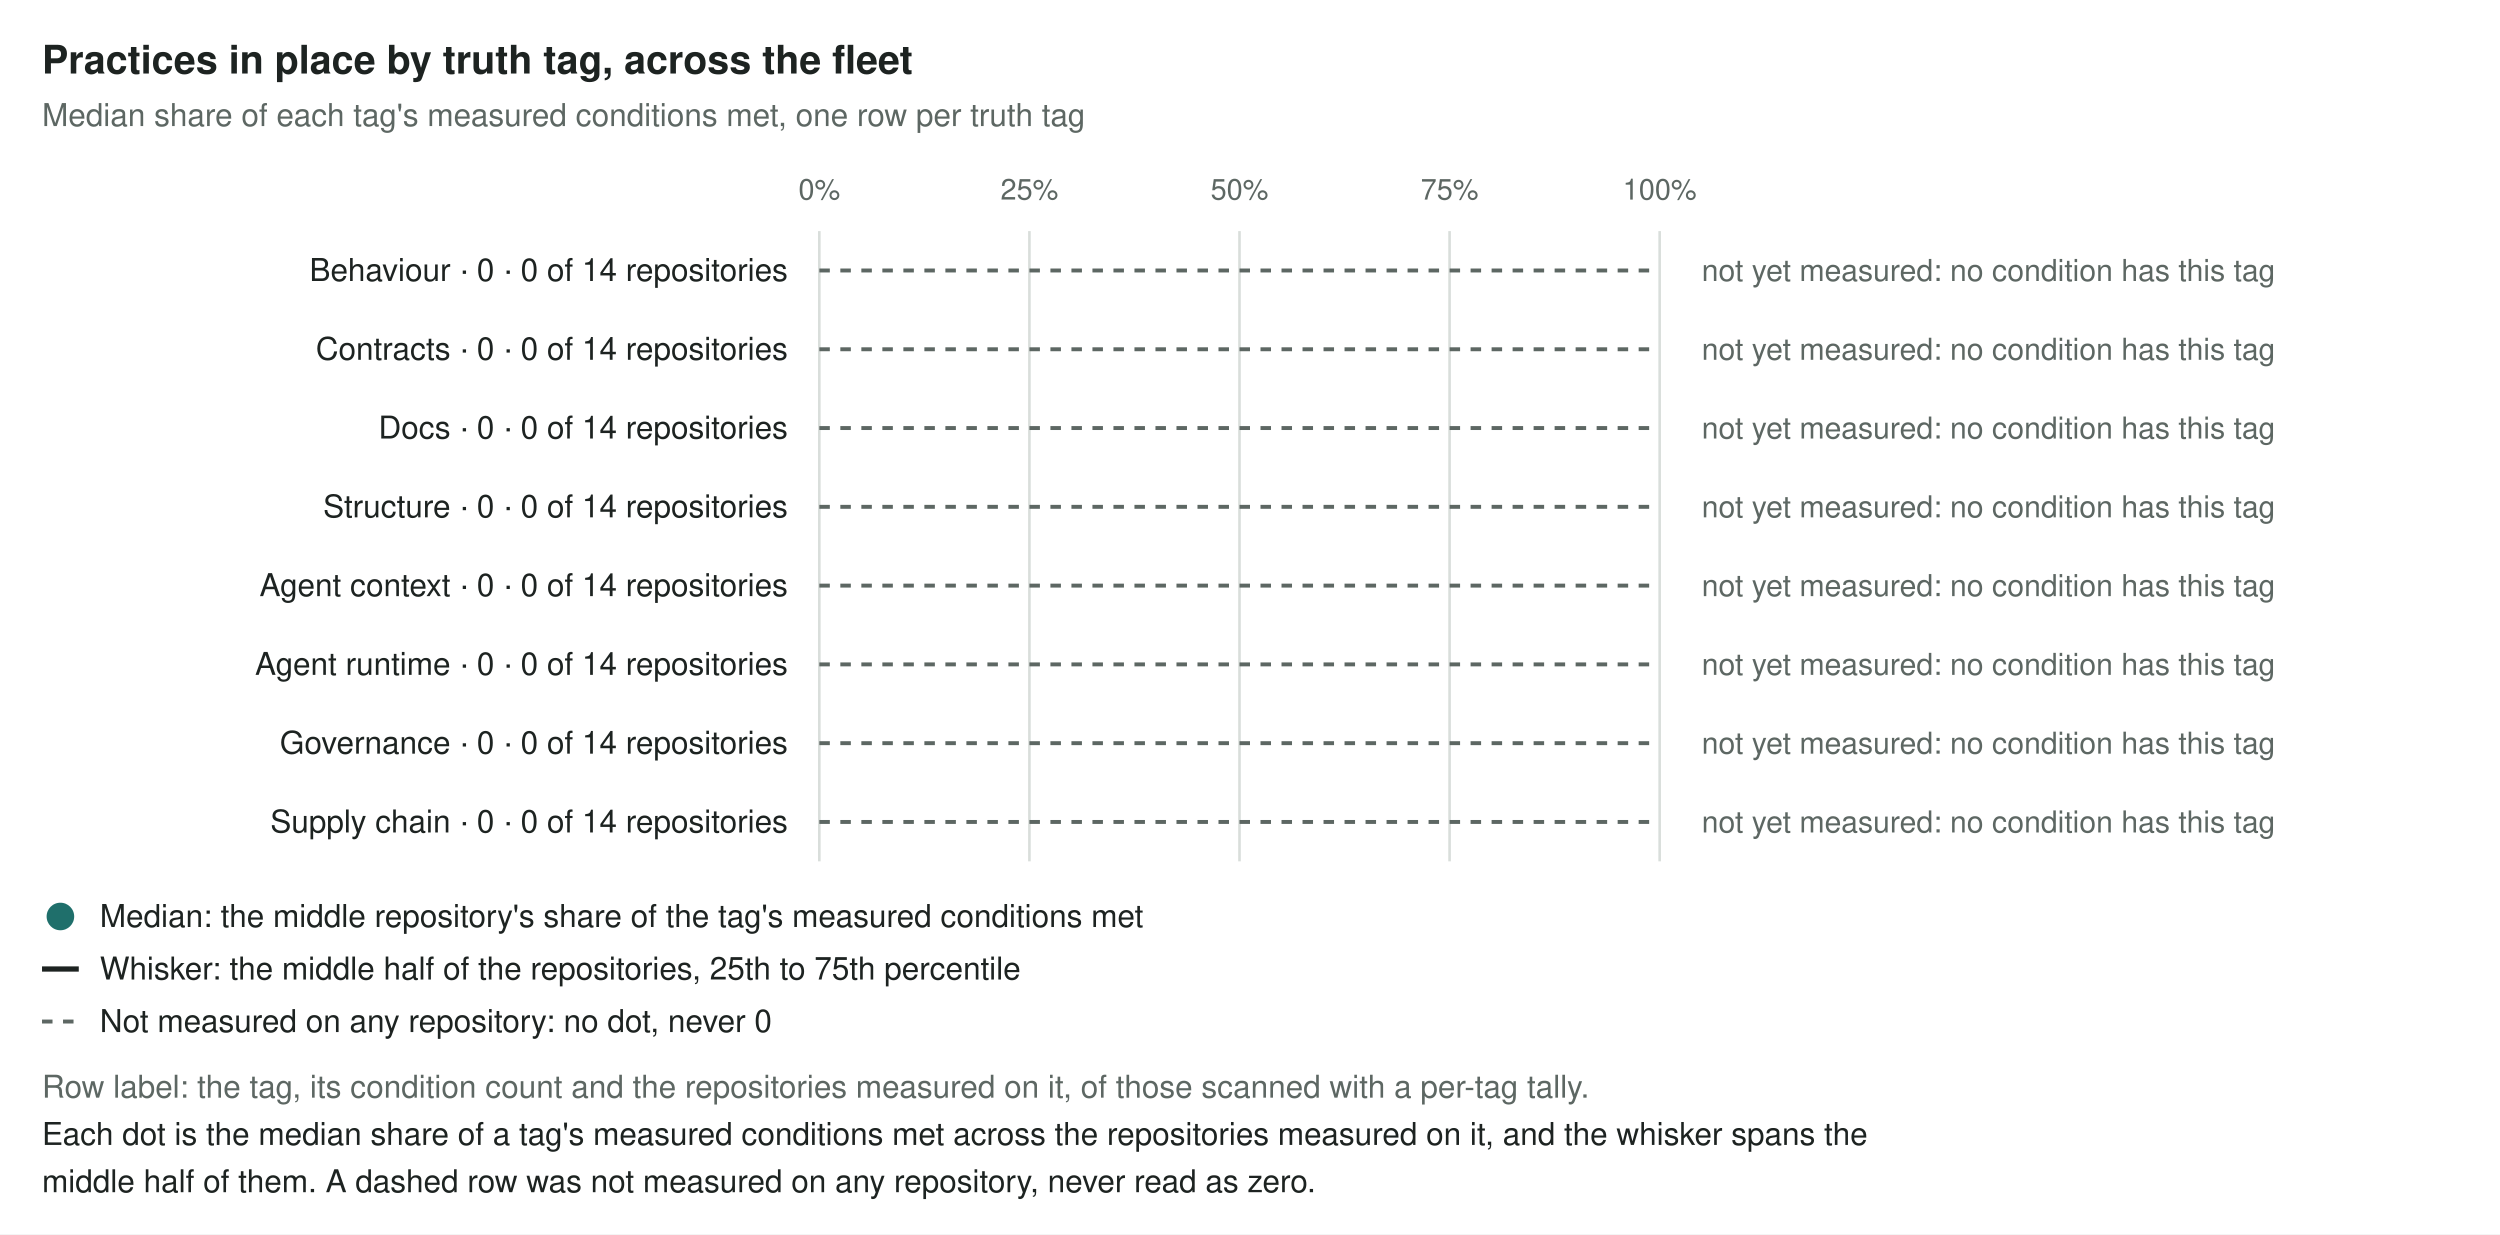
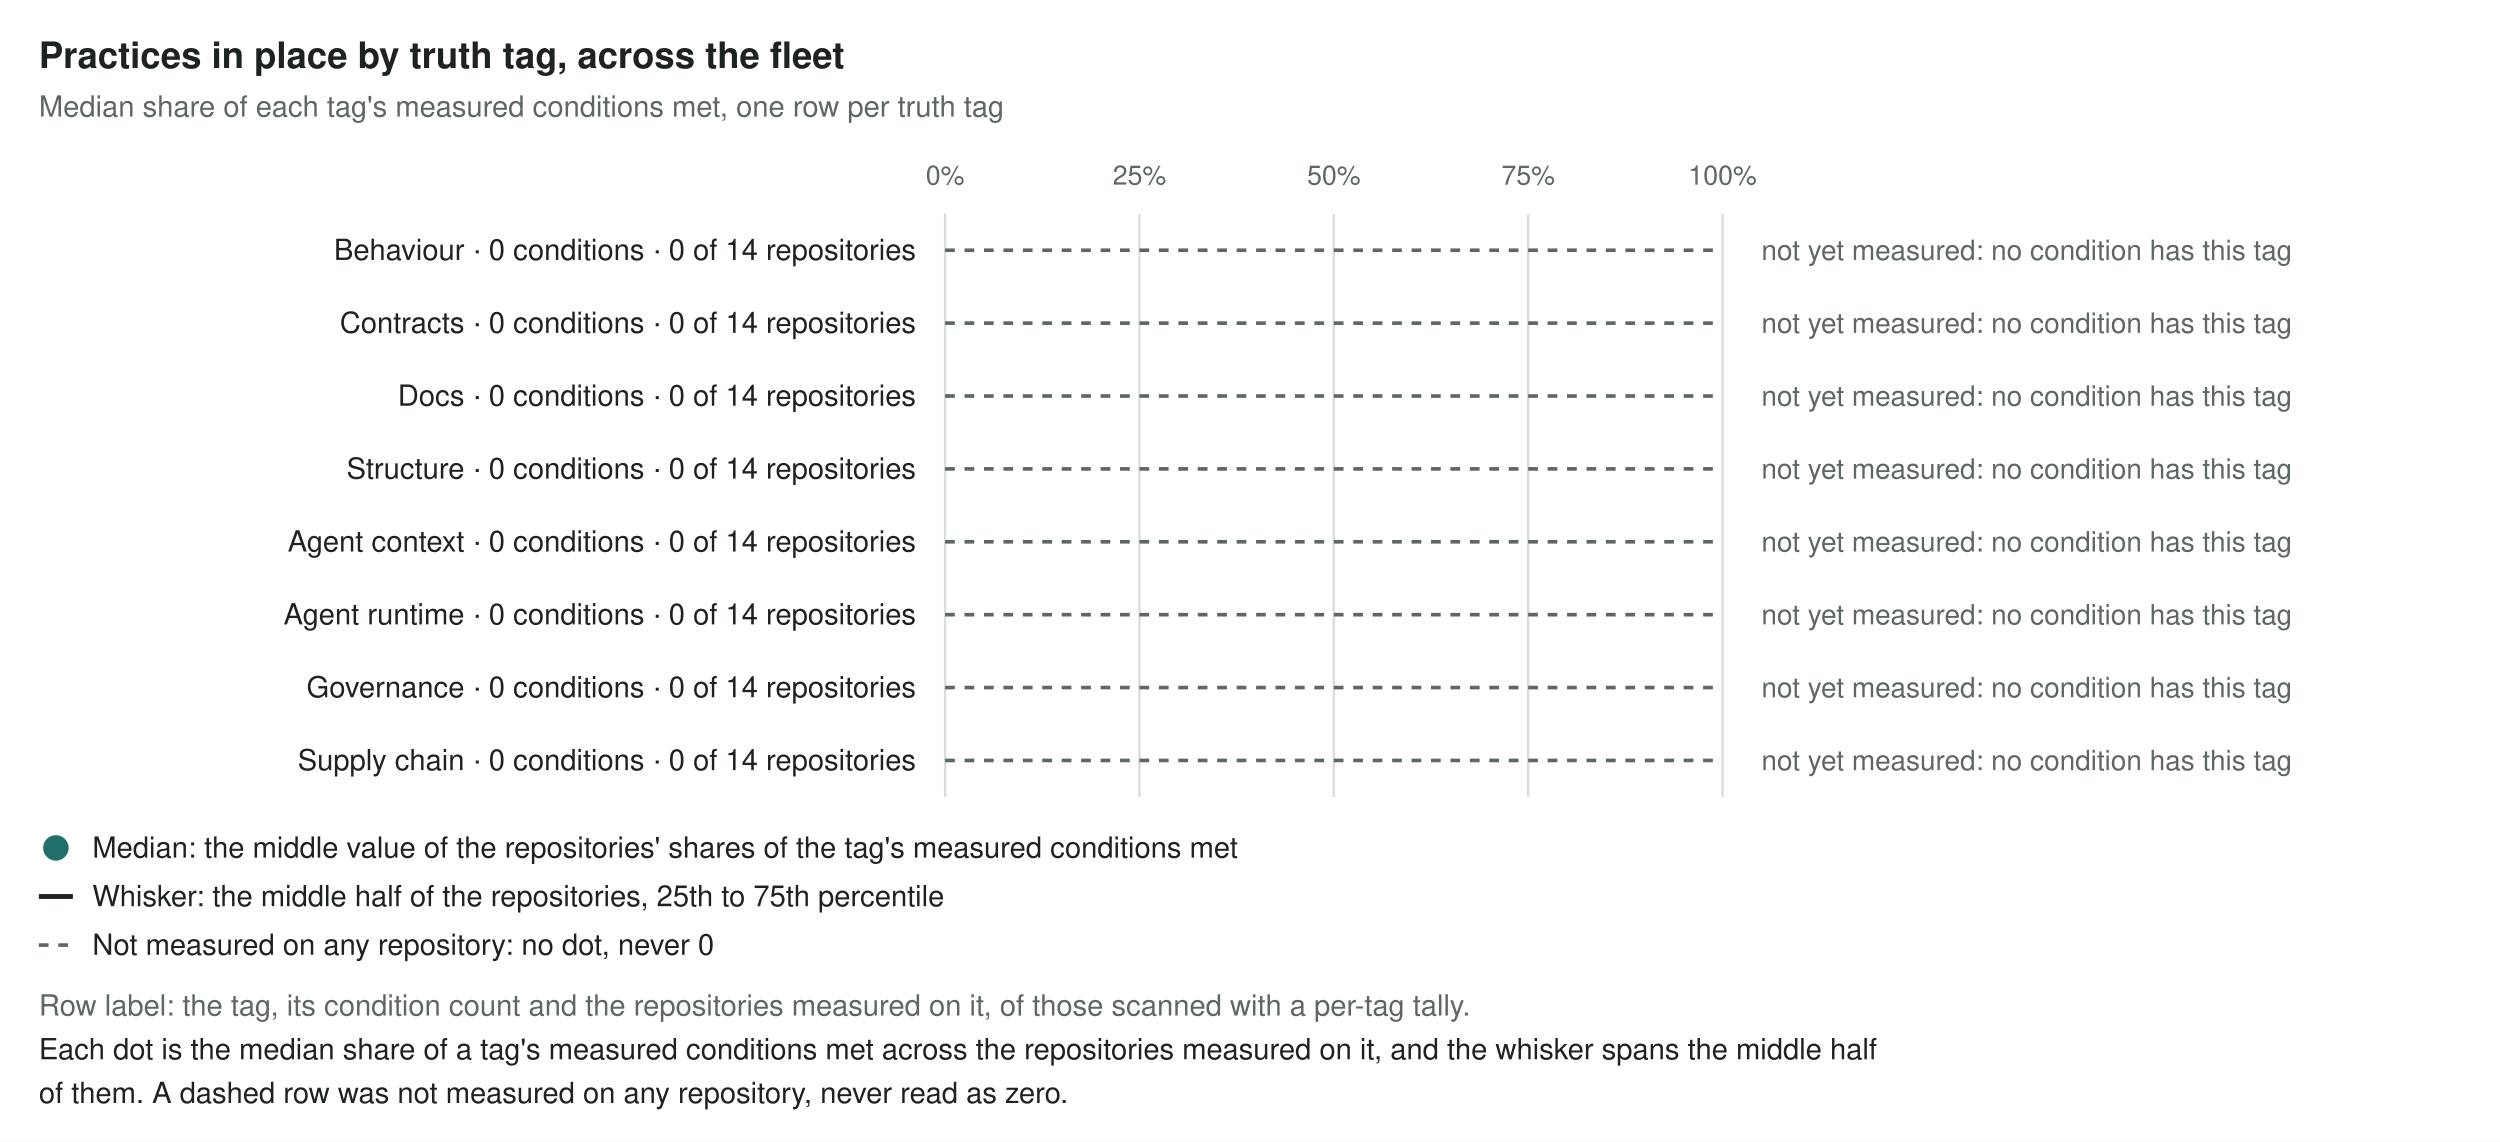
- <svg xmlns="http://www.w3.org/2000/svg" viewBox="0 0 952 470" width="952" height="470" role="img">
+ <svg xmlns="http://www.w3.org/2000/svg" viewBox="0 0 1029 470" width="1029" height="470" role="img">
  <style>text { font-family: -apple-system, BlinkMacSystemFont, "Segoe UI", Helvetica, Arial, sans-serif; }.t-bg,.f-bg{fill:#ffffff}.s-bg{stroke:#ffffff}.t-fg,.f-fg{fill:#1d2321}.s-fg{stroke:#1d2321}.t-muted,.f-muted{fill:#5d6763}.s-muted{stroke:#5d6763}.t-rule,.f-rule{fill:#d9dedb}.s-rule{stroke:#d9dedb}.t-accent,.f-accent{fill:#1f6f6b}.s-accent{stroke:#1f6f6b}.t-bad,.f-bad{fill:#b33a2e}.s-bad{stroke:#b33a2e}.t-warn,.f-warn{fill:#b7791f}.s-warn{stroke:#b7791f}.t-unk,.f-unk{fill:#9aa39f}.s-unk{stroke:#9aa39f}@media (prefers-color-scheme: dark){.t-bg,.f-bg{fill:#1a201e}.s-bg{stroke:#1a201e}.t-fg,.f-fg{fill:#e6ebe8}.s-fg{stroke:#e6ebe8}.t-muted,.f-muted{fill:#9aa5a0}.s-muted{stroke:#9aa5a0}.t-rule,.f-rule{fill:#2c3532}.s-rule{stroke:#2c3532}.t-accent,.f-accent{fill:#5fb8b1}.s-accent{stroke:#5fb8b1}.t-bad,.f-bad{fill:#ec7a6c}.s-bad{stroke:#ec7a6c}.t-warn,.f-warn{fill:#e0a84a}.s-warn{stroke:#e0a84a}.t-unk,.f-unk{fill:#5f6a66}.s-unk{stroke:#5f6a66}}</style>
  <defs />
-   <rect x="0" y="0" width="952" height="470" class="f-bg" />
+   <rect x="0" y="0" width="1029" height="470" class="f-bg" />
  <text x="16.0" y="28.0" font-size="15" text-anchor="start" class="t-fg" font-weight="600">Practices in place by truth tag, across the fleet</text>
  <text x="16.0" y="48.0" font-size="12" text-anchor="start" class="t-muted">Median share of each tag's measured conditions met, one row per truth tag</text>
-   <text x="312.0" y="76.0" font-size="11" text-anchor="middle" class="t-muted">0%</text>
-   <text x="392.0" y="76.0" font-size="11" text-anchor="middle" class="t-muted">25%</text>
-   <text x="472.0" y="76.0" font-size="11" text-anchor="middle" class="t-muted">50%</text>
-   <text x="552.0" y="76.0" font-size="11" text-anchor="middle" class="t-muted">75%</text>
-   <text x="632.0" y="76.0" font-size="11" text-anchor="middle" class="t-muted">100%</text>
-   <line x1="312.0" y1="88.0" x2="312.0" y2="328.0" class="s-rule" stroke-width="1" />
-   <line x1="392.0" y1="88.0" x2="392.0" y2="328.0" class="s-rule" stroke-width="1" />
-   <line x1="472.0" y1="88.0" x2="472.0" y2="328.0" class="s-rule" stroke-width="1" />
-   <line x1="552.0" y1="88.0" x2="552.0" y2="328.0" class="s-rule" stroke-width="1" />
-   <line x1="632.0" y1="88.0" x2="632.0" y2="328.0" class="s-rule" stroke-width="1" />
+   <text x="389.0" y="76.0" font-size="11" text-anchor="middle" class="t-muted">0%</text>
+   <text x="469.0" y="76.0" font-size="11" text-anchor="middle" class="t-muted">25%</text>
+   <text x="549.0" y="76.0" font-size="11" text-anchor="middle" class="t-muted">50%</text>
+   <text x="629.0" y="76.0" font-size="11" text-anchor="middle" class="t-muted">75%</text>
+   <text x="709.0" y="76.0" font-size="11" text-anchor="middle" class="t-muted">100%</text>
+   <line x1="389.0" y1="88.0" x2="389.0" y2="328.0" class="s-rule" stroke-width="1" />
+   <line x1="469.0" y1="88.0" x2="469.0" y2="328.0" class="s-rule" stroke-width="1" />
+   <line x1="549.0" y1="88.0" x2="549.0" y2="328.0" class="s-rule" stroke-width="1" />
+   <line x1="629.0" y1="88.0" x2="629.0" y2="328.0" class="s-rule" stroke-width="1" />
+   <line x1="709.0" y1="88.0" x2="709.0" y2="328.0" class="s-rule" stroke-width="1" />
  <g data-tag="behaviour" data-state="none">
-     <text x="300.0" y="107.0" font-size="12" text-anchor="end" class="t-fg">Behaviour · 0 · 0 of 14 repositories</text>
-     <line x1="312.0" y1="103.0" x2="632.0" y2="103.0" class="s-muted" stroke-width="1.5" stroke-dasharray="4 4" data-mark="dashed" />
-     <text x="648.0" y="107.0" font-size="11.5" text-anchor="start" class="t-muted">not yet measured: no condition has this tag</text>
+     <text x="377.0" y="107.0" font-size="12" text-anchor="end" class="t-fg">Behaviour · 0 conditions · 0 of 14 repositories</text>
+     <line x1="389.0" y1="103.0" x2="709.0" y2="103.0" class="s-muted" stroke-width="1.5" stroke-dasharray="4 4" data-mark="dashed" />
+     <text x="725.0" y="107.0" font-size="11.5" text-anchor="start" class="t-muted">not yet measured: no condition has this tag</text>
  </g>
  <g data-tag="contracts" data-state="none">
-     <text x="300.0" y="137.0" font-size="12" text-anchor="end" class="t-fg">Contracts · 0 · 0 of 14 repositories</text>
-     <line x1="312.0" y1="133.0" x2="632.0" y2="133.0" class="s-muted" stroke-width="1.5" stroke-dasharray="4 4" data-mark="dashed" />
-     <text x="648.0" y="137.0" font-size="11.5" text-anchor="start" class="t-muted">not yet measured: no condition has this tag</text>
+     <text x="377.0" y="137.0" font-size="12" text-anchor="end" class="t-fg">Contracts · 0 conditions · 0 of 14 repositories</text>
+     <line x1="389.0" y1="133.0" x2="709.0" y2="133.0" class="s-muted" stroke-width="1.5" stroke-dasharray="4 4" data-mark="dashed" />
+     <text x="725.0" y="137.0" font-size="11.5" text-anchor="start" class="t-muted">not yet measured: no condition has this tag</text>
  </g>
  <g data-tag="docs" data-state="none">
-     <text x="300.0" y="167.0" font-size="12" text-anchor="end" class="t-fg">Docs · 0 · 0 of 14 repositories</text>
-     <line x1="312.0" y1="163.0" x2="632.0" y2="163.0" class="s-muted" stroke-width="1.5" stroke-dasharray="4 4" data-mark="dashed" />
-     <text x="648.0" y="167.0" font-size="11.5" text-anchor="start" class="t-muted">not yet measured: no condition has this tag</text>
+     <text x="377.0" y="167.0" font-size="12" text-anchor="end" class="t-fg">Docs · 0 conditions · 0 of 14 repositories</text>
+     <line x1="389.0" y1="163.0" x2="709.0" y2="163.0" class="s-muted" stroke-width="1.5" stroke-dasharray="4 4" data-mark="dashed" />
+     <text x="725.0" y="167.0" font-size="11.5" text-anchor="start" class="t-muted">not yet measured: no condition has this tag</text>
  </g>
  <g data-tag="structure" data-state="none">
-     <text x="300.0" y="197.0" font-size="12" text-anchor="end" class="t-fg">Structure · 0 · 0 of 14 repositories</text>
-     <line x1="312.0" y1="193.0" x2="632.0" y2="193.0" class="s-muted" stroke-width="1.5" stroke-dasharray="4 4" data-mark="dashed" />
-     <text x="648.0" y="197.0" font-size="11.5" text-anchor="start" class="t-muted">not yet measured: no condition has this tag</text>
+     <text x="377.0" y="197.0" font-size="12" text-anchor="end" class="t-fg">Structure · 0 conditions · 0 of 14 repositories</text>
+     <line x1="389.0" y1="193.0" x2="709.0" y2="193.0" class="s-muted" stroke-width="1.5" stroke-dasharray="4 4" data-mark="dashed" />
+     <text x="725.0" y="197.0" font-size="11.5" text-anchor="start" class="t-muted">not yet measured: no condition has this tag</text>
  </g>
  <g data-tag="agent_context" data-state="none">
-     <text x="300.0" y="227.0" font-size="12" text-anchor="end" class="t-fg">Agent context · 0 · 0 of 14 repositories</text>
-     <line x1="312.0" y1="223.0" x2="632.0" y2="223.0" class="s-muted" stroke-width="1.5" stroke-dasharray="4 4" data-mark="dashed" />
-     <text x="648.0" y="227.0" font-size="11.5" text-anchor="start" class="t-muted">not yet measured: no condition has this tag</text>
+     <text x="377.0" y="227.0" font-size="12" text-anchor="end" class="t-fg">Agent context · 0 conditions · 0 of 14 repositories</text>
+     <line x1="389.0" y1="223.0" x2="709.0" y2="223.0" class="s-muted" stroke-width="1.5" stroke-dasharray="4 4" data-mark="dashed" />
+     <text x="725.0" y="227.0" font-size="11.5" text-anchor="start" class="t-muted">not yet measured: no condition has this tag</text>
  </g>
  <g data-tag="agent_runtime" data-state="none">
-     <text x="300.0" y="257.0" font-size="12" text-anchor="end" class="t-fg">Agent runtime · 0 · 0 of 14 repositories</text>
-     <line x1="312.0" y1="253.0" x2="632.0" y2="253.0" class="s-muted" stroke-width="1.5" stroke-dasharray="4 4" data-mark="dashed" />
-     <text x="648.0" y="257.0" font-size="11.5" text-anchor="start" class="t-muted">not yet measured: no condition has this tag</text>
+     <text x="377.0" y="257.0" font-size="12" text-anchor="end" class="t-fg">Agent runtime · 0 conditions · 0 of 14 repositories</text>
+     <line x1="389.0" y1="253.0" x2="709.0" y2="253.0" class="s-muted" stroke-width="1.5" stroke-dasharray="4 4" data-mark="dashed" />
+     <text x="725.0" y="257.0" font-size="11.5" text-anchor="start" class="t-muted">not yet measured: no condition has this tag</text>
  </g>
  <g data-tag="governance" data-state="none">
-     <text x="300.0" y="287.0" font-size="12" text-anchor="end" class="t-fg">Governance · 0 · 0 of 14 repositories</text>
-     <line x1="312.0" y1="283.0" x2="632.0" y2="283.0" class="s-muted" stroke-width="1.5" stroke-dasharray="4 4" data-mark="dashed" />
-     <text x="648.0" y="287.0" font-size="11.5" text-anchor="start" class="t-muted">not yet measured: no condition has this tag</text>
+     <text x="377.0" y="287.0" font-size="12" text-anchor="end" class="t-fg">Governance · 0 conditions · 0 of 14 repositories</text>
+     <line x1="389.0" y1="283.0" x2="709.0" y2="283.0" class="s-muted" stroke-width="1.5" stroke-dasharray="4 4" data-mark="dashed" />
+     <text x="725.0" y="287.0" font-size="11.5" text-anchor="start" class="t-muted">not yet measured: no condition has this tag</text>
  </g>
  <g data-tag="supply_chain" data-state="none">
-     <text x="300.0" y="317.0" font-size="12" text-anchor="end" class="t-fg">Supply chain · 0 · 0 of 14 repositories</text>
-     <line x1="312.0" y1="313.0" x2="632.0" y2="313.0" class="s-muted" stroke-width="1.5" stroke-dasharray="4 4" data-mark="dashed" />
-     <text x="648.0" y="317.0" font-size="11.5" text-anchor="start" class="t-muted">not yet measured: no condition has this tag</text>
+     <text x="377.0" y="317.0" font-size="12" text-anchor="end" class="t-fg">Supply chain · 0 conditions · 0 of 14 repositories</text>
+     <line x1="389.0" y1="313.0" x2="709.0" y2="313.0" class="s-muted" stroke-width="1.5" stroke-dasharray="4 4" data-mark="dashed" />
+     <text x="725.0" y="317.0" font-size="11.5" text-anchor="start" class="t-muted">not yet measured: no condition has this tag</text>
  </g>
  <circle cx="23.0" cy="349.0" r="6.0" class="f-accent s-bg" stroke-width="1.5" />
-   <text x="38.0" y="353.0" font-size="12" text-anchor="start" class="t-fg">Median: the middle repository's share of the tag's measured conditions met</text>
+   <text x="38.0" y="353.0" font-size="12" text-anchor="start" class="t-fg">Median: the middle value of the repositories' shares of the tag's measured conditions met</text>
  <line x1="16.0" y1="369.0" x2="30.0" y2="369.0" class="s-fg" stroke-width="2" />
  <text x="38.0" y="373.0" font-size="12" text-anchor="start" class="t-fg">Whisker: the middle half of the repositories, 25th to 75th percentile</text>
  <line x1="16.0" y1="389.0" x2="30.0" y2="389.0" class="s-muted" stroke-width="1.5" stroke-dasharray="4 4" />
  <text x="38.0" y="393.0" font-size="12" text-anchor="start" class="t-fg">Not measured on any repository: no dot, never 0</text>
  <text x="16.0" y="418.0" font-size="12" text-anchor="start" class="t-muted">Row label: the tag, its condition count and the repositories measured on it, of those scanned with a per-tag tally.</text>
-   <text x="16.0" y="436.0" font-size="12" text-anchor="start" class="t-fg">Each dot is the median share of a tag's measured conditions met across the repositories measured on it, and the whisker spans the</text>
-   <text x="16.0" y="454.0" font-size="12" text-anchor="start" class="t-fg">middle half of them. A dashed row was not measured on any repository, never read as zero.</text>
+   <text x="16.0" y="436.0" font-size="12" text-anchor="start" class="t-fg">Each dot is the median share of a tag's measured conditions met across the repositories measured on it, and the whisker spans the middle half</text>
+   <text x="16.0" y="454.0" font-size="12" text-anchor="start" class="t-fg">of them. A dashed row was not measured on any repository, never read as zero.</text>
</svg>
